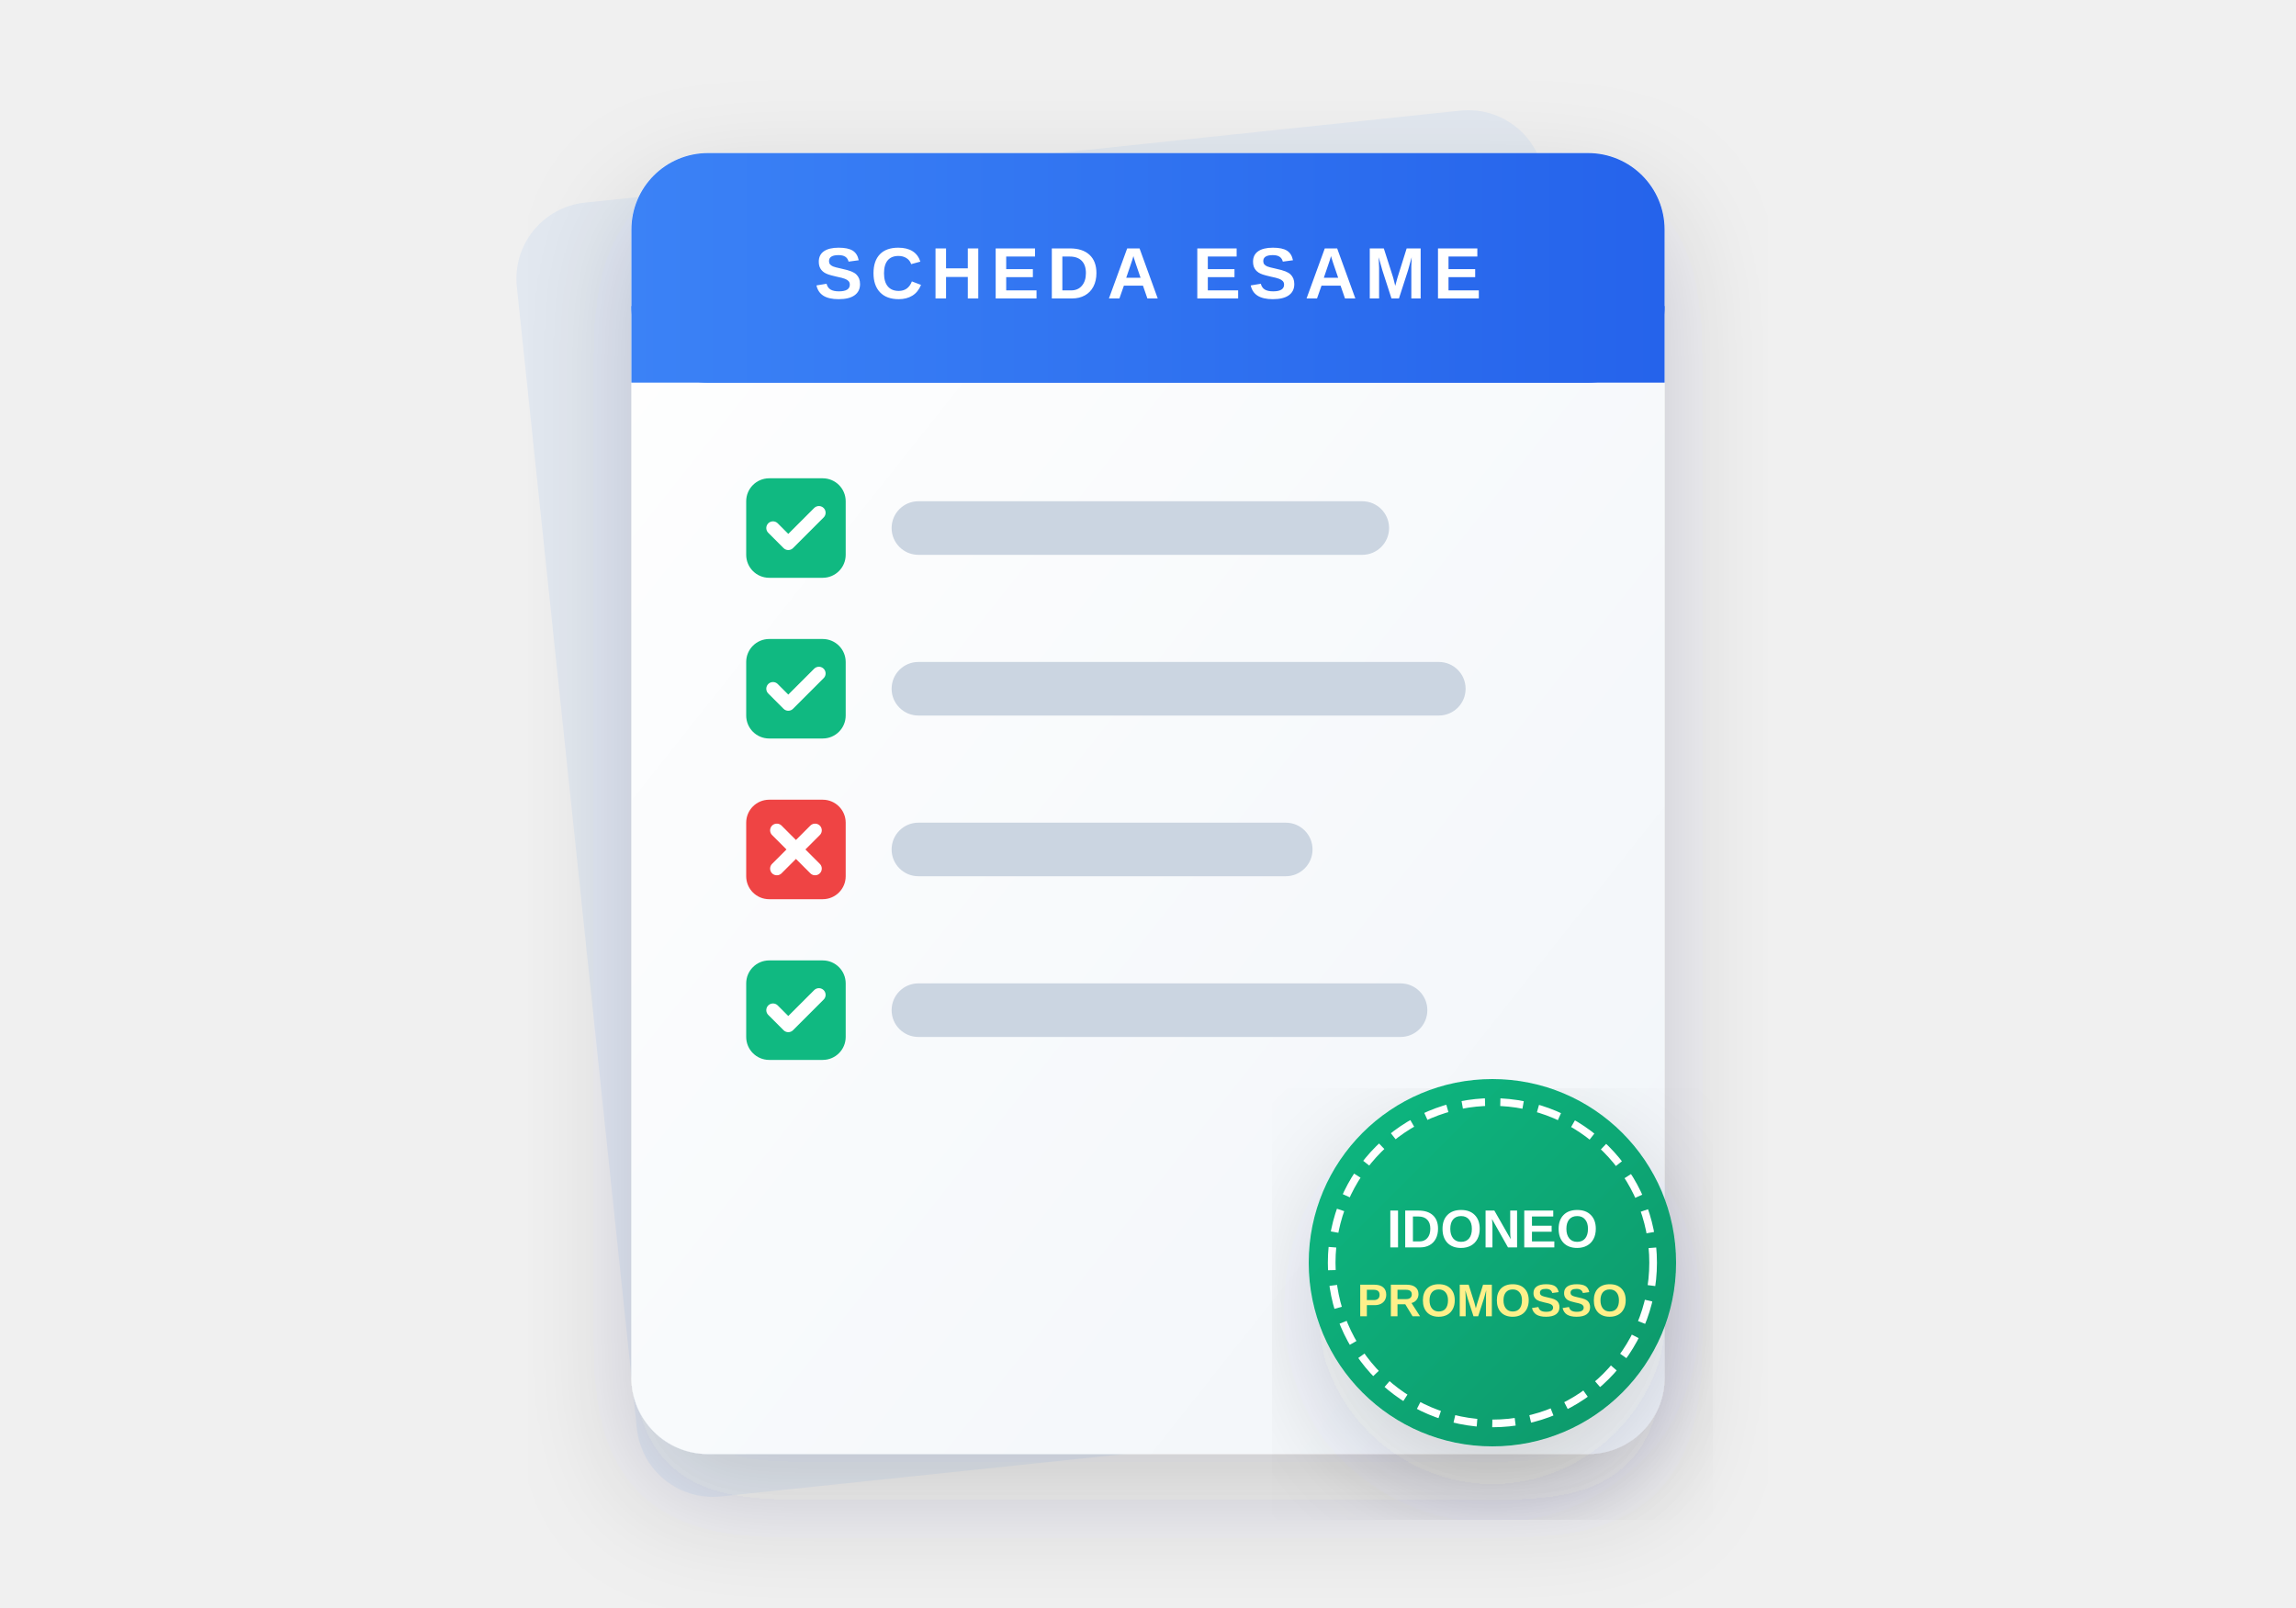
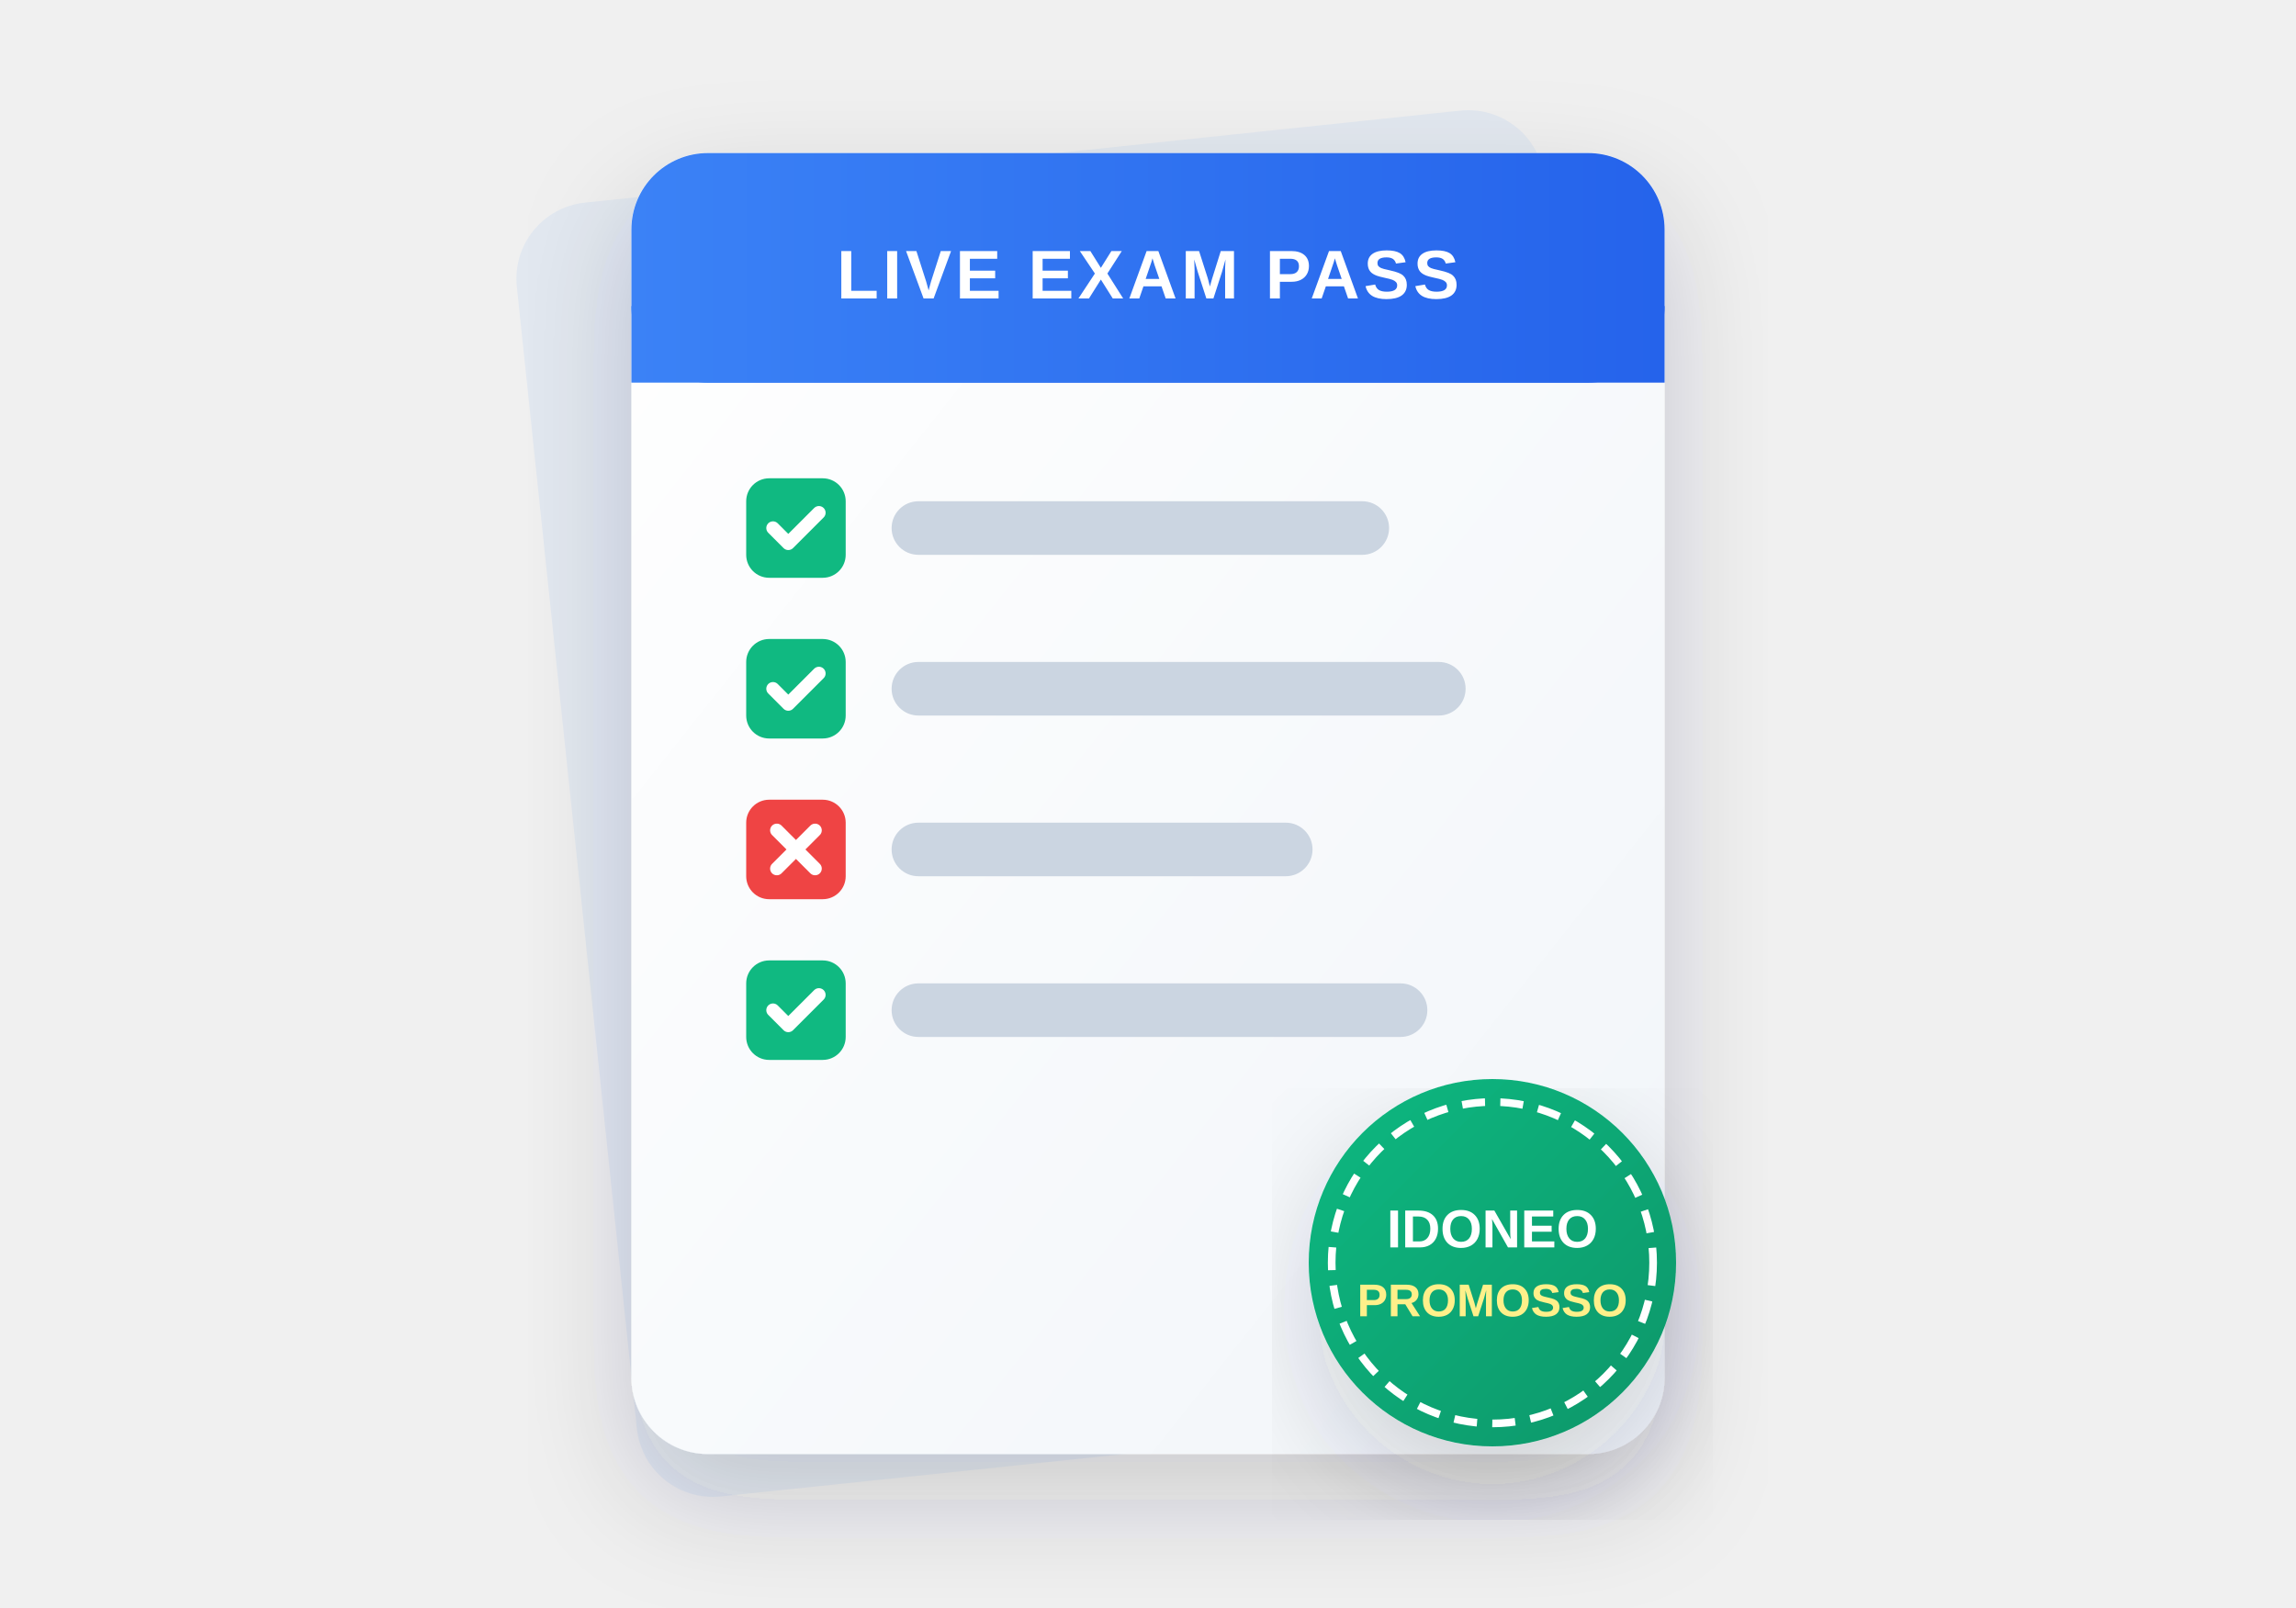
<svg xmlns="http://www.w3.org/2000/svg" viewBox="0 0 600 420" width="100%" height="100%">
  <defs>
    <linearGradient id="cardGrad" x1="0%" y1="0%" x2="100%" y2="100%">
      <stop offset="0%" stop-color="#FFFFFF" />
      <stop offset="100%" stop-color="#F1F5F9" />
    </linearGradient>
    <linearGradient id="headerGrad" x1="0%" y1="0%" x2="100%" y2="0%">
      <stop offset="0%" stop-color="#3B82F6" />
      <stop offset="100%" stop-color="#2563EB" />
    </linearGradient>
    <linearGradient id="badgeGrad" x1="0%" y1="0%" x2="100%" y2="100%">
      <stop offset="0%" stop-color="#10B981" />
      <stop offset="100%" stop-color="#059669" />
    </linearGradient>
    <filter id="sheetShadow" x="-10%" y="-10%" width="120%" height="130%">
      <feDropShadow dx="0" dy="12" stdDeviation="15" flood-color="#1E293B" flood-opacity="0.18" />
    </filter>
  </defs>
  <rect x="150" y="40" width="270" height="340" rx="20" fill="#E2E8F0" transform="rotate(-6 285 210)" />
  <rect x="165" y="40" width="270" height="340" rx="20" fill="url(#cardGrad)" filter="url(#sheetShadow)" />
  <rect x="165" y="40" width="270" height="60" rx="20" fill="url(#headerGrad)" />
  <rect x="165" y="80" width="270" height="20" fill="url(#headerGrad)" />
-   <text x="300" y="78" text-anchor="middle" font-family="'Segoe UI', Arial, sans-serif" font-weight="900" font-size="19" fill="#FFFFFF" letter-spacing="2">SCHEDA ESAME</text>
+   <text x="300" y="78" text-anchor="middle" font-family="'Segoe UI', Arial, sans-serif" font-weight="900" font-size="18" fill="#FFFFFF" letter-spacing="1">LIVE EXAM PASS</text>
  <g transform="translate(195, 125)">
    <rect x="0" y="0" width="26" height="26" rx="6" fill="#10B981" />
    <path d="M7 13 L11 17 L19 9" stroke="#FFF" stroke-width="3.5" fill="none" stroke-linecap="round" stroke-linejoin="round" />
    <rect x="38" y="6" width="130" height="14" rx="7" fill="#CBD5E1" />
    <rect x="0" y="42" width="26" height="26" rx="6" fill="#10B981" />
    <path d="M7 55 L11 59 L19 51" stroke="#FFF" stroke-width="3.5" fill="none" stroke-linecap="round" stroke-linejoin="round" />
    <rect x="38" y="48" width="150" height="14" rx="7" fill="#CBD5E1" />
    <rect x="0" y="84" width="26" height="26" rx="6" fill="#EF4444" />
    <path d="M8 92 L18 102 M18 92 L8 102" stroke="#FFF" stroke-width="3.5" fill="none" stroke-linecap="round" />
    <rect x="38" y="90" width="110" height="14" rx="7" fill="#CBD5E1" />
    <rect x="0" y="126" width="26" height="26" rx="6" fill="#10B981" />
    <path d="M7 139 L11 143 L19 135" stroke="#FFF" stroke-width="3.5" fill="none" stroke-linecap="round" stroke-linejoin="round" />
    <rect x="38" y="132" width="140" height="14" rx="7" fill="#CBD5E1" />
  </g>
  <circle cx="390" cy="330" r="48" fill="url(#badgeGrad)" filter="url(#sheetShadow)" />
  <circle cx="390" cy="330" r="42" fill="none" stroke="#FFFFFF" stroke-width="2" stroke-dasharray="6 4" />
  <text x="390" y="326" text-anchor="middle" font-family="'Segoe UI', Arial, sans-serif" font-weight="900" font-size="14" fill="#FFFFFF">IDONEO</text>
  <text x="390" y="344" text-anchor="middle" font-family="'Segoe UI', Arial, sans-serif" font-weight="900" font-size="12" fill="#FEF08A">PROMOSSO</text>
</svg>
